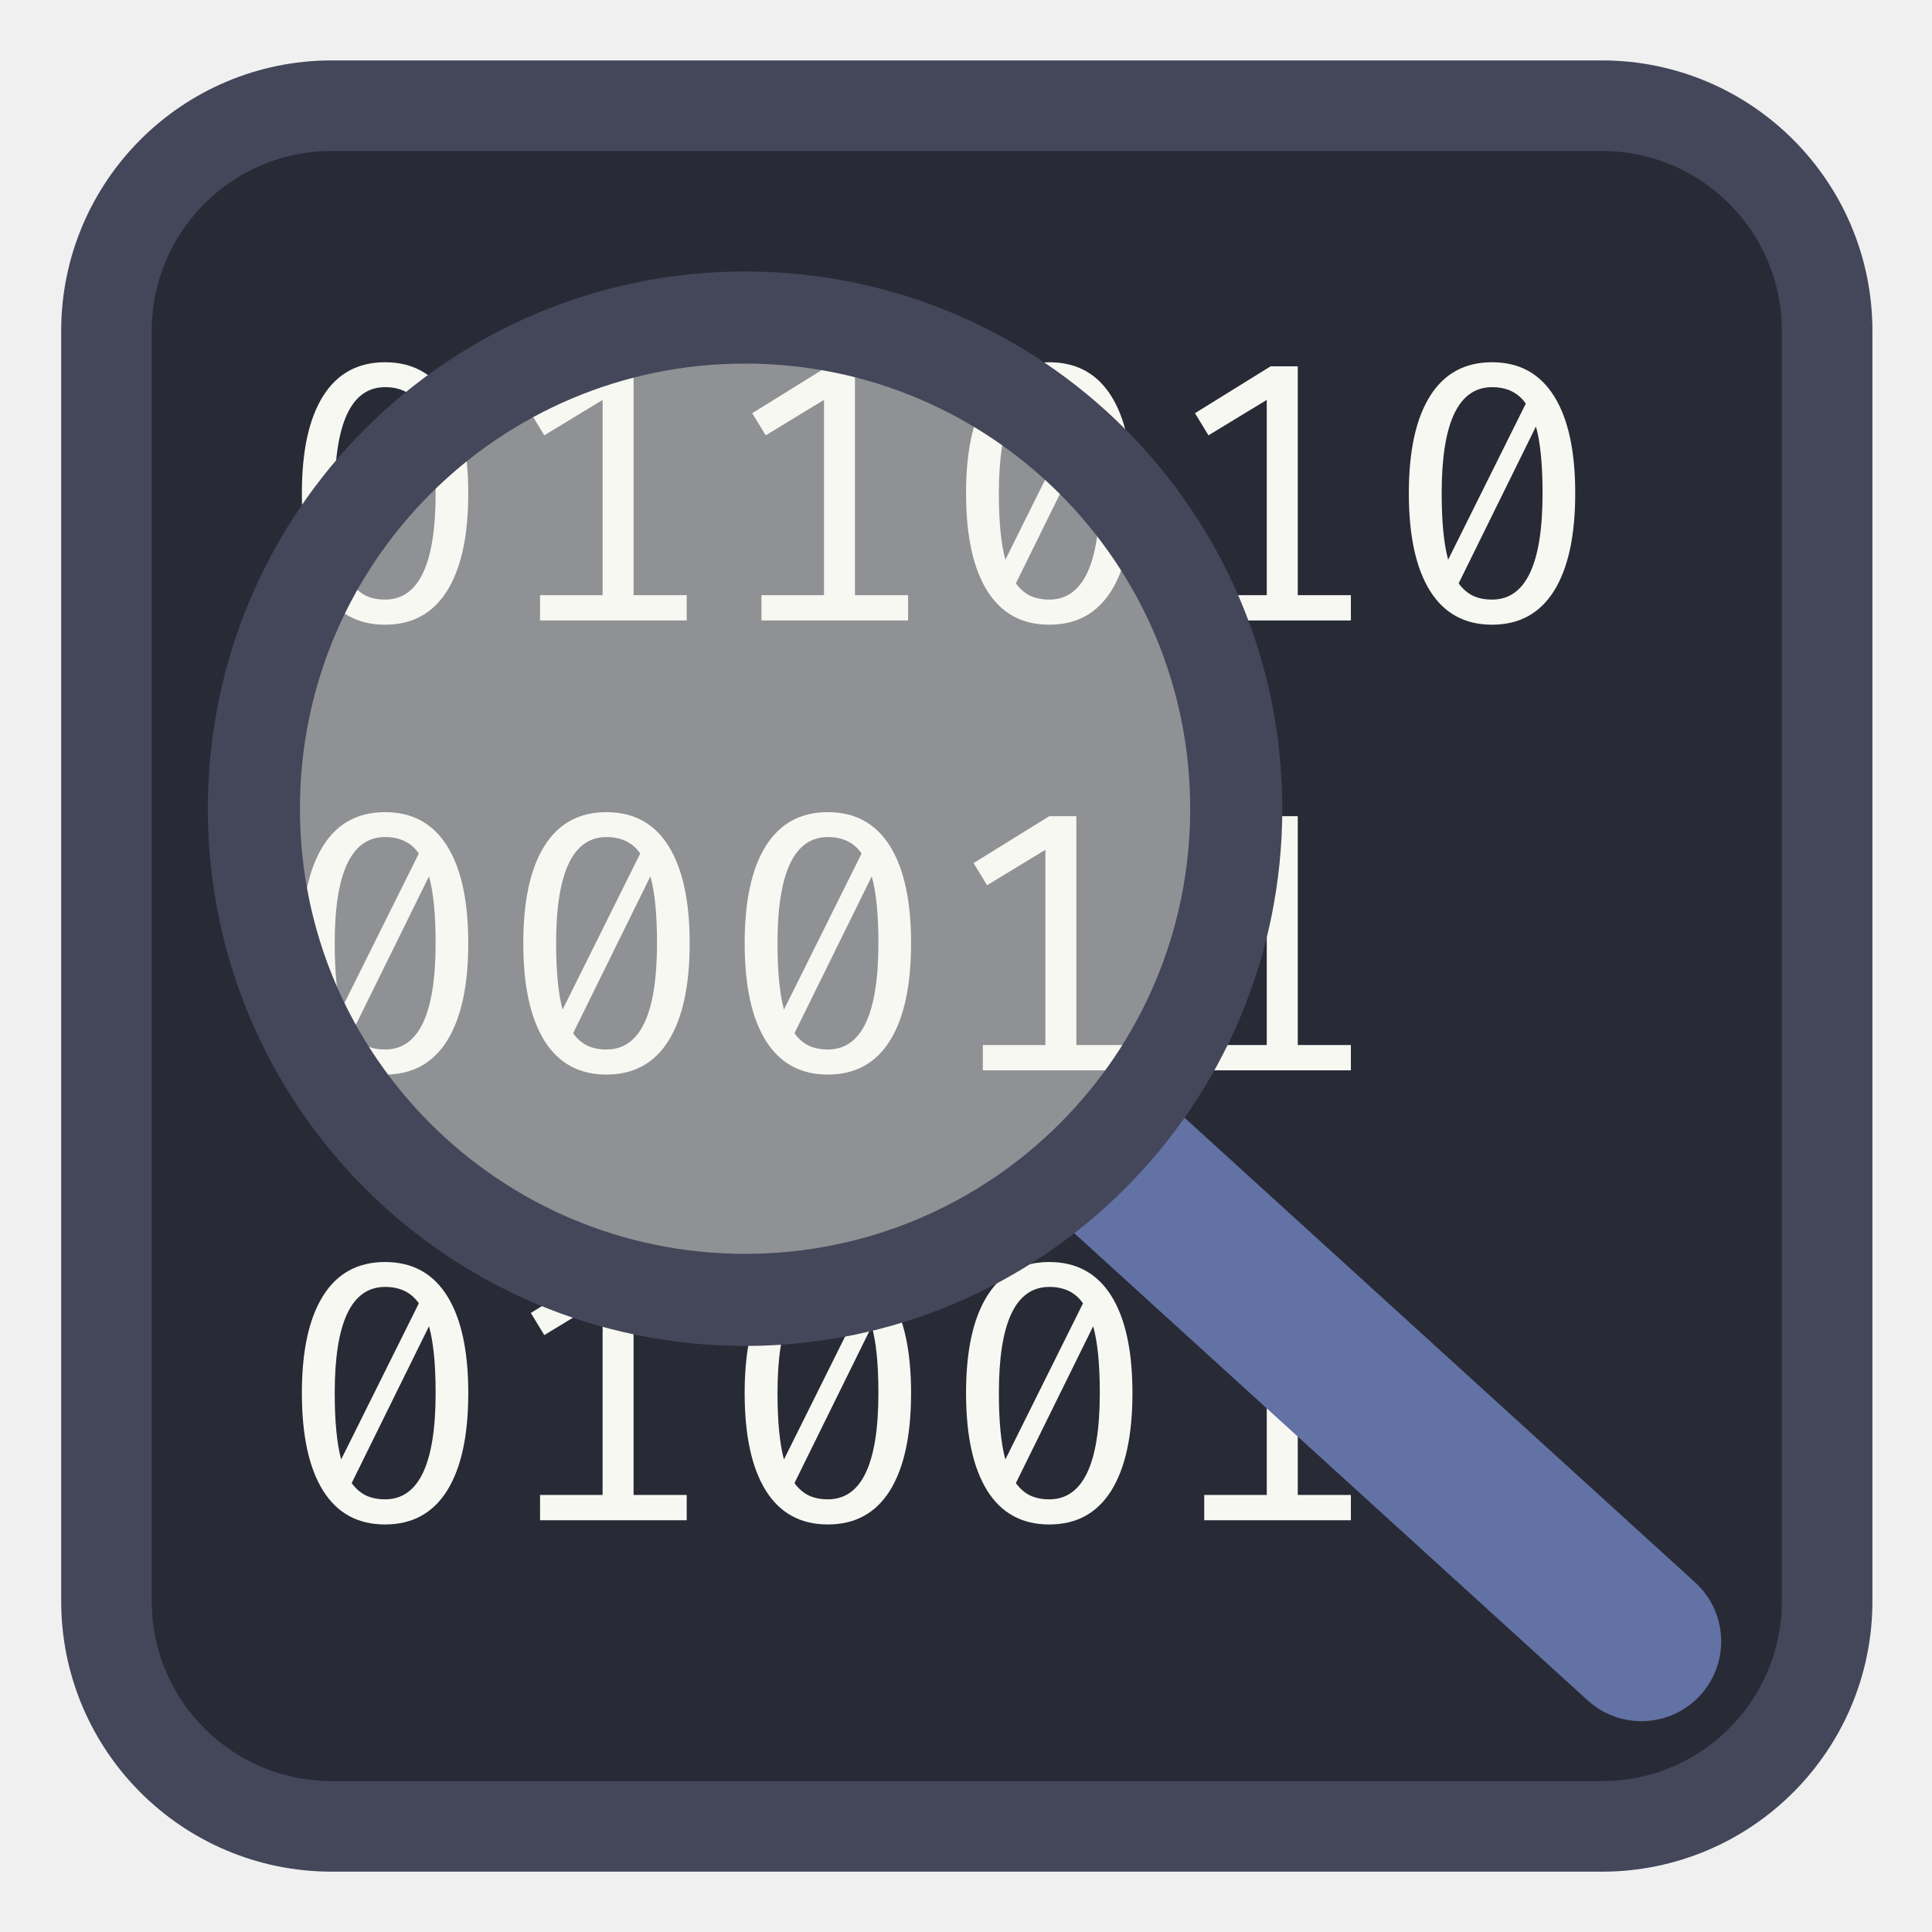
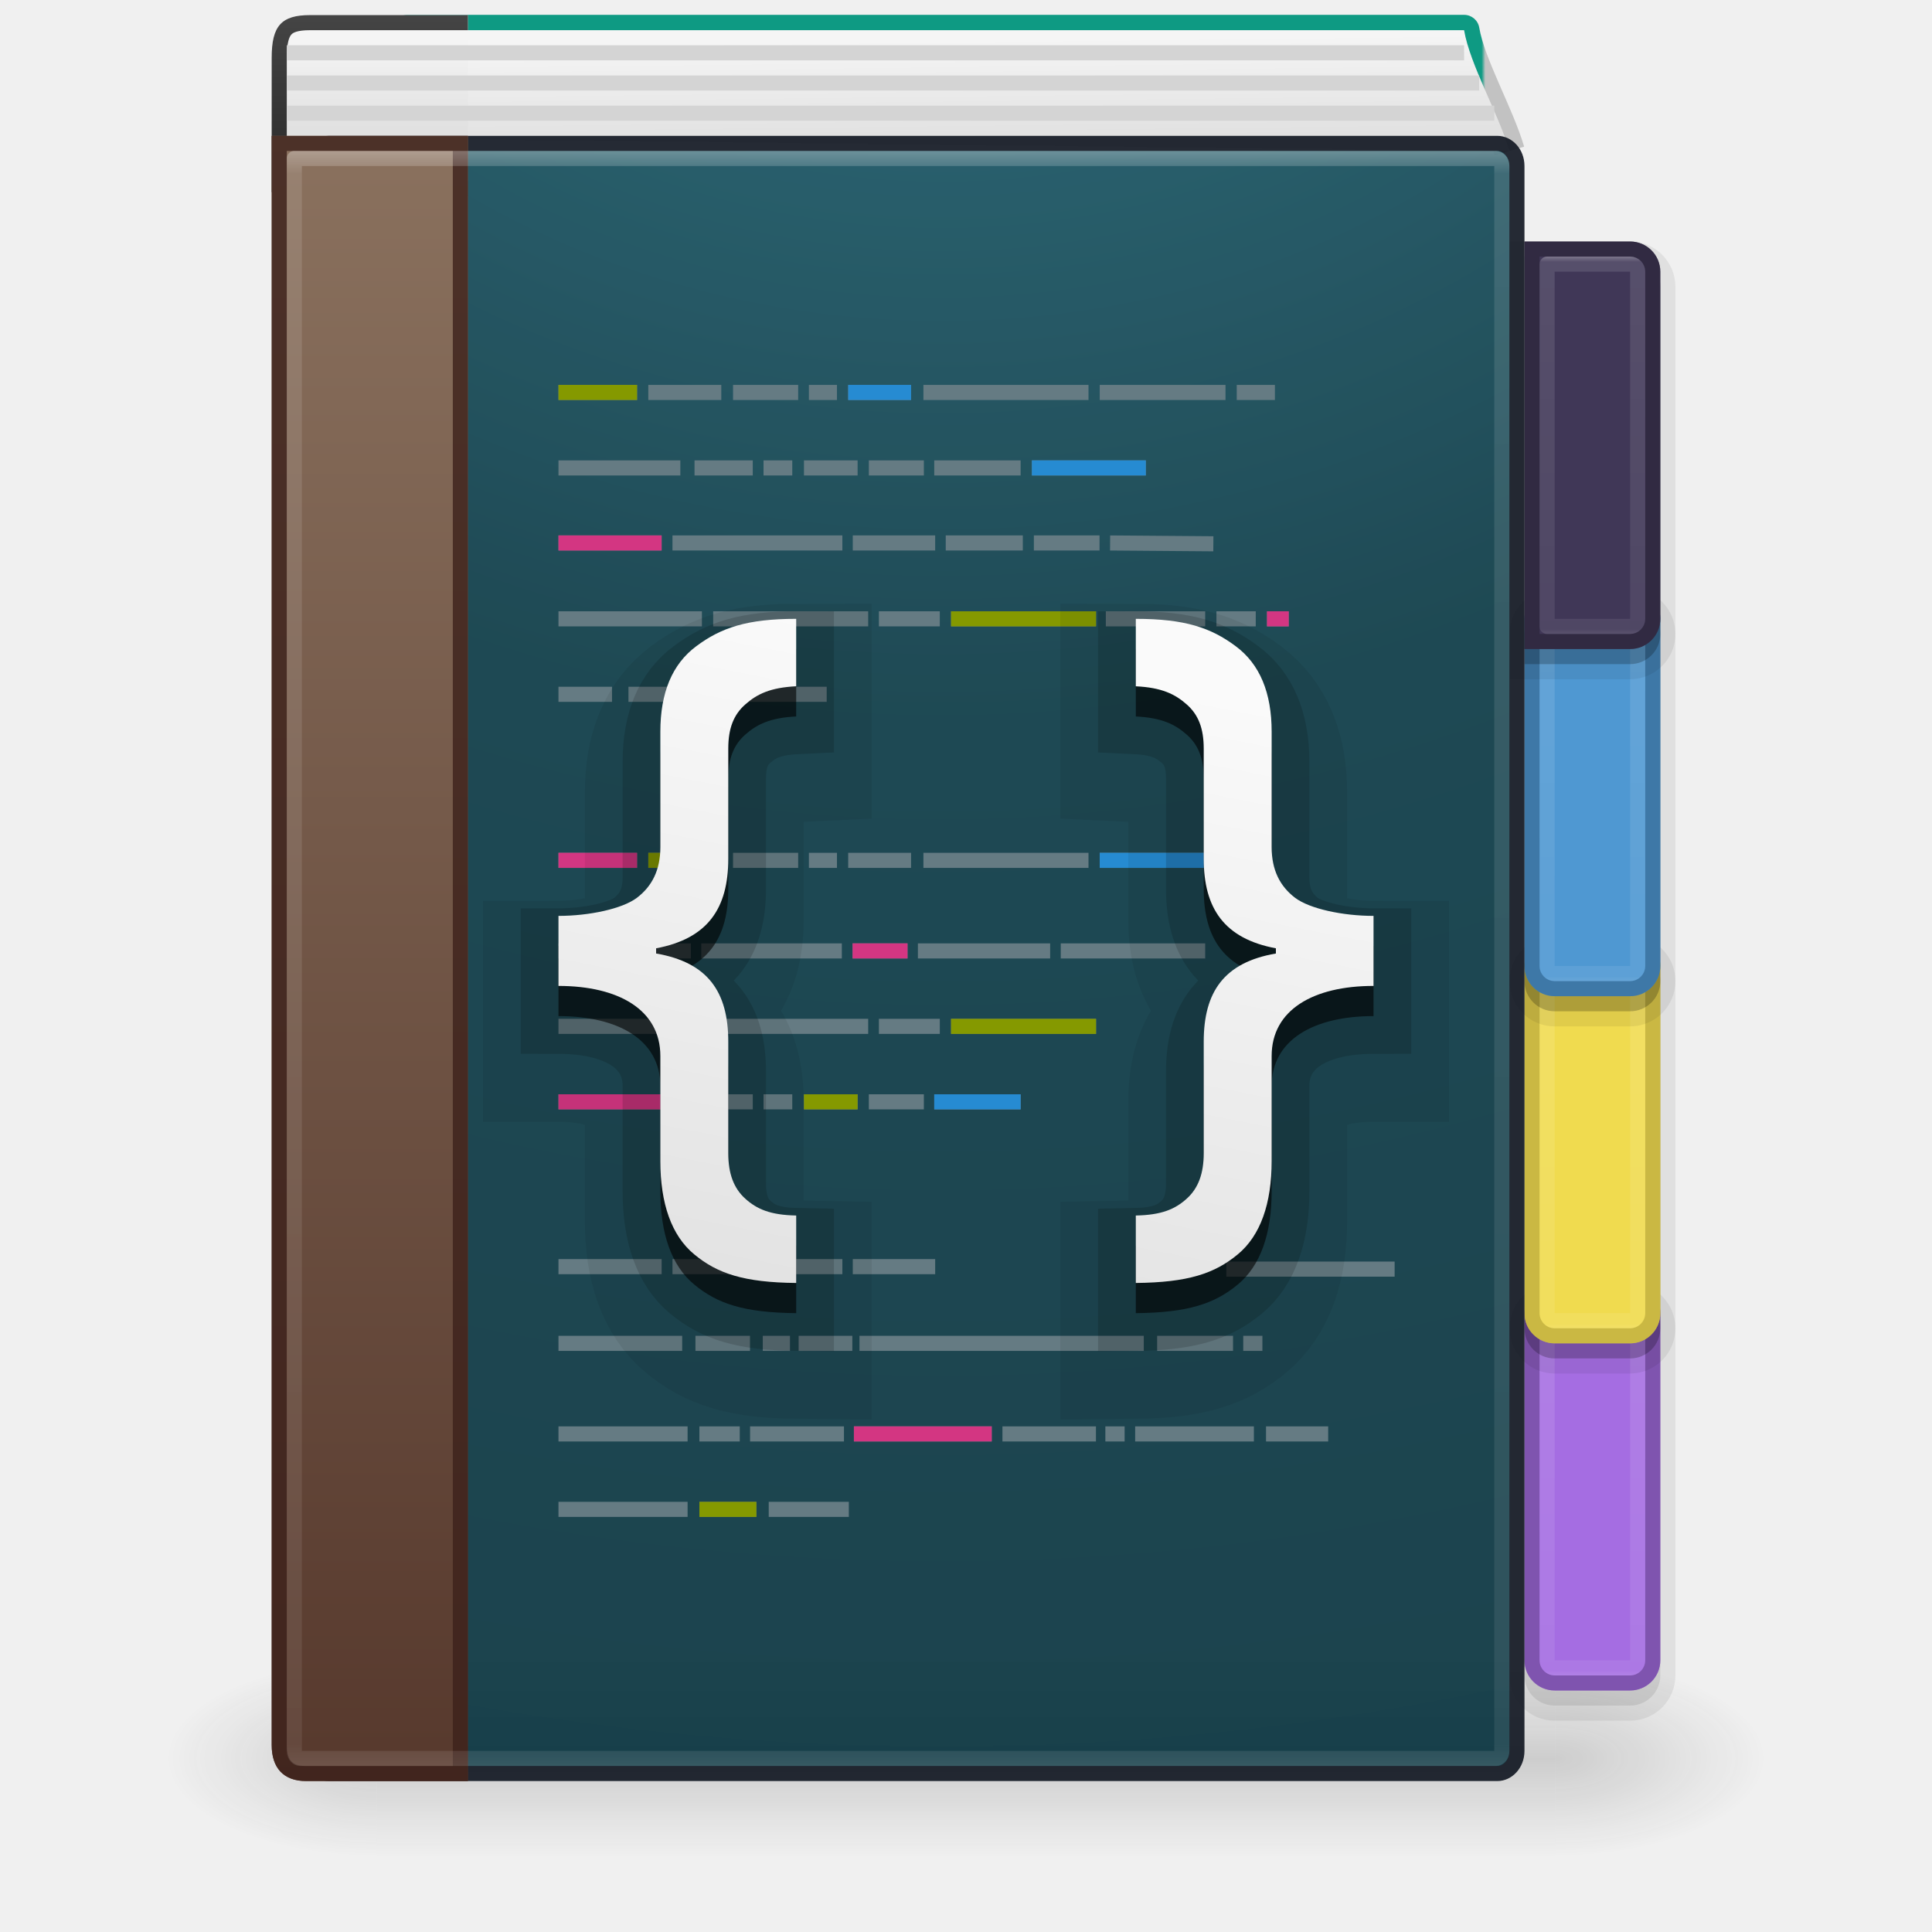
- <svg xmlns="http://www.w3.org/2000/svg" viewBox="0 0 128 128" version="1.1" id="svg126">
-   <defs id="defs108">
-     <linearGradient id="a">
-       <stop offset="0" stop-color="#5f5f5f" id="stop8" />
-       <stop offset=".262" stop-color="#4f4f4f" id="stop10" />
-       <stop offset=".705" stop-color="#3b3b3b" id="stop12" />
-       <stop offset="1" stop-color="#2b2b2b" id="stop14" />
+ <svg xmlns="http://www.w3.org/2000/svg" width="128" height="128" viewBox="0 0 128 128" fill="none">
+   <g opacity="0.4">
+     <path opacity="0.4" d="M117 110H103.053V123H117V110Z" fill="url(#paint0_radial)" />
+     <path opacity="0.4" d="M11 123H24.947V110H11V123Z" fill="url(#paint1_radial)" />
+     <path opacity="0.4" d="M103.053 110H24.947V123H103.053V110Z" fill="url(#paint2_linear)" />
+   </g>
+   <path d="M101 88C101 86.895 101.895 86 103 86H108C109.105 86 110 86.895 110 88V111C110 112.105 109.105 113 108 113H103C101.895 113 101 112.105 101 111V88Z" fill="black" fill-opacity="0.15" />
+   <path d="M108 85.5H103C101.619 85.5 100.5 86.619 100.5 88V111C100.5 112.381 101.619 113.5 103 113.5H108C109.381 113.5 110.5 112.381 110.5 111V88C110.5 86.619 109.381 85.5 108 85.5Z" stroke="black" stroke-opacity="0.07" />
+   <path d="M101 87C101 85.895 101.895 85 103 85H108C109.105 85 110 85.895 110 87V110C110 111.105 109.105 112 108 112H103C101.895 112 101 111.105 101 110V87Z" fill="#A56DE2" />
+   <path d="M103 85.5H108C108.828 85.5 109.5 86.172 109.5 87V110C109.5 110.828 108.828 111.5 108 111.5H103C102.172 111.5 101.5 110.828 101.5 110V87C101.5 86.172 102.172 85.5 103 85.5Z" stroke="#5B3C7C" stroke-opacity="0.5" />
+   <path opacity="0.5" d="M103 86.5H108C108.276 86.5 108.5 86.724 108.5 87V110C108.5 110.276 108.276 110.5 108 110.5H103C102.724 110.5 102.5 110.276 102.5 110V87C102.5 86.724 102.724 86.5 103 86.5Z" stroke="url(#paint3_linear)" stroke-linecap="round" stroke-linejoin="round" />
+   <path d="M101 65C101 63.895 101.895 63 103 63H108C109.105 63 110 63.895 110 65V88C110 89.105 109.105 90 108 90H103C101.895 90 101 89.105 101 88V65Z" fill="black" fill-opacity="0.15" />
+   <path d="M101 65C101 63.895 101.895 63 103 63H108C109.105 63 110 63.895 110 65V88C110 89.105 109.105 90 108 90H103C101.895 90 101 89.105 101 88V65Z" fill="black" fill-opacity="0.15" />
+   <path d="M108 62.5H103C101.619 62.5 100.5 63.619 100.5 65V88C100.5 89.381 101.619 90.5 103 90.5H108C109.381 90.5 110.5 89.381 110.5 88V65C110.5 63.619 109.381 62.5 108 62.5Z" stroke="black" stroke-opacity="0.07" />
+   <path d="M101 64C101 62.895 101.895 62 103 62H108C109.105 62 110 62.895 110 64V87C110 88.105 109.105 89 108 89H103C101.895 89 101 88.105 101 87V64Z" fill="#F0DB4F" />
+   <path d="M103 62.5H108C108.828 62.5 109.5 63.172 109.5 64V87C109.5 87.828 108.828 88.5 108 88.5H103C102.172 88.5 101.5 87.828 101.5 87V64C101.5 63.172 102.172 62.5 103 62.5Z" stroke="#A59738" stroke-opacity="0.5" />
+   <path opacity="0.5" d="M103 63.5H108C108.276 63.5 108.5 63.724 108.5 64V87C108.5 87.276 108.276 87.5 108 87.5H103C102.724 87.5 102.5 87.276 102.5 87V64C102.5 63.724 102.724 63.5 103 63.5Z" stroke="url(#paint4_linear)" stroke-linecap="round" stroke-linejoin="round" />
+   <path d="M101 42C101 40.895 101.895 40 103 40H108C109.105 40 110 40.895 110 42V65C110 66.105 109.105 67 108 67H103C101.895 67 101 66.105 101 65V42Z" fill="black" fill-opacity="0.15" />
+   <path d="M101 42C101 40.895 101.895 40 103 40H108C109.105 40 110 40.895 110 42V65C110 66.105 109.105 67 108 67H103C101.895 67 101 66.105 101 65V42Z" fill="black" fill-opacity="0.15" />
+   <path d="M108 39.5H103C101.619 39.5 100.5 40.619 100.5 42V65C100.5 66.381 101.619 67.5 103 67.5H108C109.381 67.5 110.5 66.381 110.5 65V42C110.5 40.619 109.381 39.5 108 39.5Z" stroke="black" stroke-opacity="0.07" />
+   <path d="M101 41C101 39.895 101.895 39 103 39H108C109.105 39 110 39.895 110 41V64C110 65.105 109.105 66 108 66H103C101.895 66 101 65.105 101 64V41Z" fill="#4F98D2" />
+   <path d="M103 39.5H108C108.828 39.5 109.5 40.172 109.5 41V64C109.5 64.828 108.828 65.5 108 65.5H103C102.172 65.5 101.5 64.828 101.5 64V41C101.5 40.172 102.172 39.5 103 39.5Z" stroke="#2E597C" stroke-opacity="0.5" />
+   <path opacity="0.5" d="M102.5 40.5H108.5V64C108.5 64.276 108.276 64.5 108 64.5H103C102.724 64.5 102.5 64.276 102.5 64V40.5Z" stroke="url(#paint5_linear)" stroke-linecap="round" stroke-linejoin="round" />
+   <path d="M101 17H108C109.105 17 110 17.895 110 19V42C110 43.105 109.105 44 108 44H101V17Z" fill="black" fill-opacity="0.15" />
+   <path d="M101 17H108C109.105 17 110 17.895 110 19V42C110 43.105 109.105 44 108 44H101V17Z" fill="black" fill-opacity="0.15" />
+   <path d="M101 16.5H100.5V17V44V44.5H101H108C109.381 44.5 110.5 43.381 110.5 42V19C110.5 17.619 109.381 16.5 108 16.5H101Z" stroke="black" stroke-opacity="0.07" />
+   <path d="M101 16H108C109.105 16 110 16.895 110 18V41C110 42.105 109.105 43 108 43H101V16Z" fill="#403757" />
+   <path d="M101.5 16.5H108C108.828 16.5 109.5 17.172 109.5 18V41C109.5 41.828 108.828 42.5 108 42.5H101.5V16.5Z" stroke="#231E2F" stroke-opacity="0.5" />
+   <path opacity="0.5" d="M102.5 17.5H108C108.276 17.5 108.5 17.724 108.5 18V41C108.5 41.276 108.276 41.5 108 41.5H102.5V17.5Z" stroke="url(#paint6_linear)" stroke-linecap="round" stroke-linejoin="round" />
+   <mask id="path-27-outside-1" maskUnits="userSpaceOnUse" x="25" y="0" width="76" height="11" fill="black">
+     <rect fill="white" x="25" width="76" height="11" />
+     <path d="M100 10C99.313 7.617 97.38 4.272 97 2H27L29.415 9.211" />
+   </mask>
+   <path d="M100 10C99.313 7.617 97.38 4.272 97 2H27L29.415 9.211" fill="url(#paint7_linear)" />
+   <path d="M97 2L98.004 1.832C97.922 1.342 97.497 0.983 97 0.983V2ZM27 2V0.983C26.673 0.983 26.365 1.14 26.174 1.406C25.983 1.671 25.931 2.013 26.035 2.323L27 2ZM100.978 9.718C100.61 8.445 99.916 6.93 99.318 5.553C98.691 4.112 98.169 2.823 98.004 1.832L95.996 2.168C96.211 3.449 96.845 4.969 97.452 6.364C98.086 7.824 98.702 9.172 99.022 10.282L100.978 9.718ZM97 0.983H27V3.017H97V0.983ZM26.035 2.323L28.451 9.534L30.38 8.888L27.965 1.677L26.035 2.323Z" fill="url(#paint8_linear)" mask="url(#path-27-outside-1)" />
+   <mask id="path-29-inside-2" fill="white">
+     <path d="M31 13H20.6C19.116 13 18 12.873 18 12.707V3.821C18 1.709 18.644 1 20.547 1H31" />
+   </mask>
+   <path d="M31 13H20.6C19.116 13 18 12.873 18 12.707V3.821C18 1.709 18.644 1 20.547 1H31" fill="url(#paint9_linear)" />
+   <path d="M31 14C31.552 14 32 13.552 32 13C32 12.448 31.552 12 31 12V14ZM31 2C31.552 2 32 1.552 32 1C32 0.448 31.552 5.96046e-08 31 5.96046e-08V2ZM31 12H20.6V14H31V12ZM20.6 12C19.881 12 19.271 11.969 18.856 11.922C18.641 11.898 18.516 11.873 18.463 11.859C18.429 11.849 18.476 11.858 18.552 11.902C18.59 11.924 18.682 11.982 18.774 12.09C18.873 12.206 19 12.417 19 12.707H17C17 13.319 17.487 13.596 17.55 13.633C17.693 13.716 17.838 13.761 17.932 13.787C18.135 13.843 18.381 13.881 18.631 13.909C19.145 13.967 19.835 14 20.6 14V12ZM19 12.707V3.821H17V12.707H19ZM19 3.821C19 2.807 19.169 2.436 19.302 2.289C19.407 2.172 19.674 2 20.547 2V5.96046e-08C19.517 5.96046e-08 18.51 0.182 17.818 0.948C17.153 1.684 17 2.724 17 3.821H19ZM20.547 2H31V5.96046e-08H20.547V2Z" fill="url(#paint10_linear)" mask="url(#path-29-inside-2)" />
+   <path opacity="0.9" d="M21.794 9.5H99.206C99.871 9.5 100.5 10.119 100.5 11V116C100.5 116.881 99.871 117.5 99.206 117.5H21.794C21.129 117.5 20.5 116.881 20.5 116V11C20.5 10.119 21.129 9.5 21.794 9.5Z" fill="url(#paint11_radial)" stroke="#0E141F" />
+   <path d="M31 9C31 9 31 84.793 31 118H20.271C18.787 118 18 117.125 18 115.62V9H31Z" fill="url(#paint12_linear)" />
+   <path d="M30.5 9.5V9.528V9.571V9.615V9.661V9.708V9.757V9.807V9.859V9.913V9.968V10.025V10.083V10.143V10.204V10.267V10.331V10.397V10.465V10.534V10.604V10.676V10.749V10.825V10.901V10.979V11.058V11.139V11.221V11.305V11.39V11.477V11.565V11.655V11.746V11.838V11.932V12.027V12.124V12.222V12.322V12.422V12.525V12.628V12.733V12.84V12.948V13.057V13.167V13.279V13.392V13.507V13.623V13.74V13.859V13.978V14.1V14.222V14.346V14.471V14.598V14.725V14.854V14.984V15.116V15.249V15.383V15.518V15.655V15.793V15.932V16.072V16.213V16.356V16.5V16.645V16.792V16.939V17.088V17.238V17.389V17.542V17.695V17.85V18.006V18.163V18.321V18.481V18.641V18.803V18.966V19.13V19.295V19.461V19.628V19.797V19.966V20.137V20.308V20.481V20.655V20.83V21.006V21.183V21.361V21.541V21.721V21.902V22.085V22.268V22.453V22.638V22.824V23.012V23.2V23.39V23.58V23.772V23.964V24.158V24.352V24.548V24.744V24.942V25.14V25.339V25.539V25.74V25.942V26.145V26.349V26.554V26.76V26.967V27.174V27.383V27.592V27.802V28.014V28.226V28.439V28.652V28.867V29.082V29.299V29.516V29.734V29.953V30.173V30.393V30.614V30.837V31.059V31.283V31.508V31.733V31.959V32.186V32.414V32.642V32.872V33.102V33.332V33.564V33.796V34.029V34.263V34.497V34.732V34.968V35.205V35.442V35.68V35.919V36.158V36.398V36.639V36.881V37.123V37.366V37.609V37.853V38.098V38.343V38.589V38.836V39.083V39.331V39.58V39.829V40.079V40.329V40.58V40.831V41.084V41.336V41.59V41.844V42.098V42.353V42.608V42.865V43.121V43.378V43.636V43.894V44.153V44.412V44.672V44.932V45.193V45.455V45.716V45.979V46.241V46.505V46.768V47.032V47.297V47.562V47.828V48.094V48.36V48.627V48.894V49.162V49.43V49.699V49.968V50.237V50.507V50.777V51.047V51.318V51.589V51.861V52.133V52.405V52.678V52.951V53.224V53.498V53.772V54.047V54.321V54.596V54.872V55.147V55.423V55.7V55.976V56.253V56.53V56.807V57.085V57.363V57.641V57.919V58.198V58.477V58.756V59.036V59.315V59.595V59.875V60.155V60.436V60.716V60.997V61.278V61.559V61.841V62.123V62.404V62.686V62.968V63.25V63.533V63.815V64.098V64.381V64.664V64.947V65.23V65.513V65.796V66.08V66.363V66.647V66.931V67.215V67.498V67.782V68.066V68.35V68.634V68.919V69.203V69.487V69.771V70.056V70.34V70.624V70.909V71.193V71.477V71.761V72.046V72.33V72.614V72.899V73.183V73.467V73.751V74.035V74.319V74.603V74.887V75.171V75.455V75.739V76.022V76.306V76.589V76.872V77.156V77.439V77.722V78.004V78.287V78.57V78.852V79.135V79.417V79.699V79.981V80.262V80.544V80.825V81.106V81.387V81.668V81.949V82.229V82.509V82.789V83.069V83.348V83.628V83.907V84.186V84.464V84.742V85.02V85.298V85.576V85.853V86.13V86.407V86.683V86.959V87.235V87.511V87.786V88.061V88.335V88.61V88.884V89.157V89.43V89.703V89.976V90.248V90.52V90.792V91.063V91.333V91.604V91.874V92.143V92.412V92.681V92.95V93.218V93.485V93.752V94.019V94.285V94.551V94.816V95.081V95.346V95.61V95.873V96.136V96.399V96.661V96.923V97.184V97.444V97.704V97.964V98.223V98.482V98.74V98.997V99.254V99.511V99.766V100.022V100.277V100.531V100.785V101.038V101.29V101.542V101.793V102.044V102.294V102.544V102.793V103.041V103.289V103.536V103.782V104.028V104.273V104.518V104.762V105.005V105.247V105.489V105.73V105.971V106.211V106.45V106.688V106.926V107.163V107.399V107.635V107.87V108.104V108.338V108.57V108.802V109.034V109.264V109.494V109.723V109.951V110.178V110.405V110.631V110.856V111.08V111.303V111.526V111.748V111.969V112.189V112.409V112.627V112.845V113.062V113.278V113.493V113.707V113.921V114.133V114.345V114.556V114.766V114.975V115.183V115.39V115.596V115.802V116.006V116.21V116.413V116.614V116.815V117.015V117.214V117.412V117.5H20.271C19.628 117.5 19.207 117.313 18.943 117.032C18.675 116.746 18.5 116.29 18.5 115.62V9.5H30.5Z" stroke="#3D211B" stroke-opacity="0.8" />
+   <path opacity="0.5" d="M19.5 10.5H99.11C99.272 10.5 99.5 10.668 99.5 11V116C99.5 116.332 99.272 116.5 99.11 116.5H19.89C19.728 116.5 19.5 116.332 19.5 116V11V10.5Z" stroke="url(#paint13_linear)" stroke-linecap="round" stroke-linejoin="round" />
+   <path d="M50.93 100H56.238M37 26H42.208H37ZM42.952 26H47.788H42.952ZM48.566 26H52.881H48.566ZM53.591 26H55.451H53.591ZM56.195 26H60.361H56.195ZM61.179 26H72.116H61.179ZM72.86 26H81.193H72.86ZM81.937 26H84.466H81.937ZM37 31H45.075H37ZM46.014 31H49.873H46.014ZM50.586 31H52.49H50.586ZM53.265 31H56.819H53.265ZM57.563 31H61.208H57.563ZM61.896 31H67.62H61.896ZM68.364 31H75.914H68.364ZM37 35.973H43.835H37ZM44.553 35.973H55.809H44.553ZM56.499 35.973H61.958H56.499ZM62.657 35.973H67.764H62.657ZM68.497 35.973H72.847H68.497ZM73.547 35.973L80.388 36.027L73.547 35.973ZM37 41H46.503H37ZM47.249 41H57.52H47.249ZM58.229 41H62.265H58.229ZM63.009 41H72.616H63.009ZM73.263 41H79.847H73.263ZM80.591 41H83.197H80.591ZM83.941 41H85.382H83.941ZM37 46H40.547H37ZM41.637 46H54.771H41.637ZM37 73H45.075H37ZM46.014 73H49.873H46.014ZM50.586 73H52.49H50.586ZM53.265 73H56.819H53.265ZM57.563 73H61.208H57.563ZM61.896 73H67.62H61.896ZM37 83.918H43.835H37ZM44.553 83.918H55.809H44.553ZM56.499 83.918H61.958H56.499ZM81.249 84.082H92.398H81.249ZM37 68H46.503H37ZM47.249 68H57.52H47.249ZM58.229 68H62.265H58.229ZM63.009 68H72.616H63.009ZM37 57H42.208H37ZM42.952 57H47.788H42.952ZM48.566 57H52.881H48.566ZM53.591 57H55.451H53.591ZM56.195 57H60.361H56.195ZM61.179 57H72.116H61.179ZM72.86 57H81.193H72.86ZM37 63H45.771H37ZM46.461 63H55.774H46.461ZM56.484 63H60.126H56.484ZM60.813 63H69.575H60.813ZM70.278 63H79.847H70.278ZM37 89H45.196H37ZM46.076 89H49.689H46.076ZM50.536 89H52.338H50.536ZM52.912 89H56.469H52.912ZM56.942 89H75.778H56.942ZM76.664 89H81.692H76.664ZM82.368 89H83.638H82.368ZM46.337 95H49.011H46.337ZM37 95H45.555H37ZM49.695 95H55.915H49.695ZM56.573 95H65.705H56.573ZM66.414 95H72.609H66.414ZM73.233 95H74.509H73.233ZM75.207 95H83.073H75.207ZM83.877 95H87.996H83.877ZM46.337 100H50.112H46.337ZM37 100H45.555H37Z" stroke="#657B83" />
+   <path d="M56.573 95H65.705M37 35.973H43.835H37ZM83.941 41H85.382H83.941ZM37 73H45.075H37ZM37 57H42.208H37ZM56.484 63H60.126H56.484Z" stroke="#D33682" />
+   <path d="M72.86 57H81.193M56.195 26H60.361H56.195ZM68.364 31H75.914H68.364ZM61.896 73H67.62H61.896Z" stroke="#268BD2" />
+   <path d="M46.337 100H50.112M37 26H42.208H37ZM63.009 41H72.616H63.009ZM53.265 73H56.819H53.265ZM63.009 68H72.616H63.009ZM42.952 57H47.788H42.952Z" stroke="#859900" />
+   <path d="M52.75 43C49.498 43 47.774 43.589 46.141 44.805C44.522 46.004 43.75 47.913 43.75 50.477V58.125C43.75 59.653 43.192 60.721 42.203 61.477C41.229 62.216 39.023 62.68 37 62.68V67.32C40.986 67.32 43.75 68.905 43.75 71.961V78.922C43.75 81.731 44.486 83.861 46 85.109C47.529 86.374 49.288 86.967 52.75 87V82.531C51.026 82.498 50.139 82.104 49.375 81.414C48.611 80.724 48.25 79.754 48.25 78.406V71.016C48.25 67.713 46.901 65.763 43.469 65.172V64.828C46.901 64.187 48.25 62.168 48.25 58.898V51.594C48.25 50.246 48.611 49.346 49.375 48.672C50.154 47.982 51.041 47.551 52.75 47.469V43ZM75.25 43V47.469C76.959 47.551 77.846 47.982 78.625 48.672C79.389 49.346 79.75 50.246 79.75 51.594V58.898C79.75 62.168 81.099 64.187 84.531 64.828V65.172C81.099 65.763 79.75 67.713 79.75 71.016V78.406C79.75 79.754 79.389 80.724 78.625 81.414C77.861 82.104 76.974 82.498 75.25 82.531V87C78.712 86.967 80.471 86.374 82 85.109C83.514 83.861 84.25 81.731 84.25 78.922V71.961C84.25 68.905 87.014 67.32 91 67.32V62.68C88.977 62.68 86.771 62.216 85.797 61.477C84.808 60.721 84.25 59.653 84.25 58.125V50.477C84.25 47.913 83.478 46.004 81.859 44.805C80.226 43.589 78.502 43 75.25 43Z" fill="black" fill-opacity="0.6" stroke="black" stroke-opacity="0.15" stroke-width="5" />
+   <path d="M52.75 45C49.498 45 47.774 45.589 46.141 46.805C44.522 48.004 43.75 49.913 43.75 52.477V60.125C43.75 61.653 43.192 62.721 42.203 63.477C41.229 64.216 39.023 64.68 37 64.68V69.32C40.986 69.32 43.75 70.905 43.75 73.961V80.922C43.75 83.731 44.486 85.861 46 87.109C47.529 88.374 49.288 88.967 52.75 89V84.531C51.026 84.498 50.139 84.104 49.375 83.414C48.611 82.724 48.25 81.754 48.25 80.406V73.016C48.25 69.713 46.901 67.763 43.469 67.172V66.828C46.901 66.187 48.25 64.168 48.25 60.898V53.594C48.25 52.246 48.611 51.346 49.375 50.672C50.154 49.982 51.041 49.551 52.75 49.469V45ZM75.25 45V49.469C76.959 49.551 77.846 49.982 78.625 50.672C79.389 51.346 79.75 52.246 79.75 53.594V60.898C79.75 64.168 81.099 66.187 84.531 66.828V67.172C81.099 67.763 79.75 69.713 79.75 73.016V80.406C79.75 81.754 79.389 82.724 78.625 83.414C77.861 84.104 76.974 84.498 75.25 84.531V89C78.712 88.967 80.471 88.374 82 87.109C83.514 85.861 84.25 83.731 84.25 80.922V73.961C84.25 70.905 87.014 69.32 91 69.32V64.68C88.977 64.68 86.771 64.216 85.797 63.477C84.808 62.721 84.25 61.653 84.25 60.125V52.477C84.25 49.913 83.478 48.004 81.859 46.805C80.226 45.589 78.502 45 75.25 45Z" stroke="black" stroke-opacity="0.07" stroke-width="10" />
+   <path d="M52.75 41C49.498 41 47.774 41.589 46.141 42.805C44.522 44.004 43.75 45.913 43.75 48.477V56.125C43.75 57.653 43.192 58.721 42.203 59.477C41.229 60.216 39.023 60.68 37 60.68V65.32C40.986 65.32 43.75 66.905 43.75 69.961V76.922C43.75 79.731 44.486 81.861 46 83.109C47.529 84.374 49.288 84.967 52.75 85V80.531C51.026 80.498 50.139 80.104 49.375 79.414C48.611 78.724 48.25 77.754 48.25 76.406V69.016C48.25 65.713 46.901 63.763 43.469 63.172V62.828C46.901 62.187 48.25 60.168 48.25 56.898V49.594C48.25 48.246 48.611 47.346 49.375 46.672C50.154 45.982 51.041 45.551 52.75 45.469V41ZM75.25 41V45.469C76.959 45.551 77.846 45.982 78.625 46.672C79.389 47.346 79.75 48.246 79.75 49.594V56.898C79.75 60.168 81.099 62.187 84.531 62.828V63.172C81.099 63.763 79.75 65.713 79.75 69.016V76.406C79.75 77.754 79.389 78.724 78.625 79.414C77.861 80.104 76.974 80.498 75.25 80.531V85C78.712 84.967 80.471 84.374 82 83.109C83.514 81.861 84.25 79.731 84.25 76.922V69.961C84.25 66.905 87.014 65.32 91 65.32V60.68C88.977 60.68 86.771 60.216 85.797 59.477C84.808 58.721 84.25 57.653 84.25 56.125V48.477C84.25 45.913 83.478 44.004 81.859 42.805C80.226 41.589 78.502 41 75.25 41Z" fill="url(#paint14_linear)" />
+   <line x1="19" y1="5.5" x2="98" y2="5.5" stroke="#D4D4D4" />
+   <line x1="19" y1="3.5" x2="97" y2="3.5" stroke="#D4D4D4" />
+   <line x1="19" y1="7.5" x2="99" y2="7.5" stroke="#D4D4D4" />
+   <defs>
+     <radialGradient id="paint0_radial" cx="0" cy="0" r="1" gradientUnits="userSpaceOnUse" gradientTransform="translate(103.033 116.5) scale(13.9738 6.5)">
+       <stop stop-color="#181818" />
+       <stop offset="1" stop-color="#181818" stop-opacity="0" />
+     </radialGradient>
+     <radialGradient id="paint1_radial" cx="0" cy="0" r="1" gradientUnits="userSpaceOnUse" gradientTransform="translate(24.9669 116.5) rotate(180) scale(13.9738 6.5)">
+       <stop stop-color="#181818" />
+       <stop offset="1" stop-color="#181818" stop-opacity="0" />
+     </radialGradient>
+     <linearGradient id="paint2_linear" x1="66.951" y1="123.051" x2="66.951" y2="109.999" gradientUnits="userSpaceOnUse">
+       <stop stop-color="#181818" stop-opacity="0" />
+       <stop offset="0.5" stop-color="#181818" />
+       <stop offset="1" stop-color="#181818" stop-opacity="0" />
    </linearGradient>
-     <linearGradient id="b">
-       <stop offset="0" stop-color="#272727" id="stop17" />
-       <stop offset="1" stop-color="#454545" id="stop19" />
+     <linearGradient id="paint3_linear" x1="105.5" y1="85.662" x2="105.5" y2="111.338" gradientUnits="userSpaceOnUse">
+       <stop stop-color="white" />
+       <stop offset="0.027" stop-color="white" stop-opacity="0.235" />
+       <stop offset="0.974" stop-color="white" stop-opacity="0.157" />
+       <stop offset="1" stop-color="white" stop-opacity="0.392" />
    </linearGradient>
-     <linearGradient id="c">
-       <stop offset="0" stop-color="#fff" id="stop22" />
-       <stop offset=".087" stop-color="#fff" stop-opacity=".235" id="stop24" />
-       <stop offset=".919" stop-color="#fff" stop-opacity=".157" id="stop26" />
-       <stop offset="1" stop-color="#fff" stop-opacity=".392" id="stop28" />
+     <linearGradient id="paint4_linear" x1="105.5" y1="62.662" x2="105.5" y2="88.338" gradientUnits="userSpaceOnUse">
+       <stop stop-color="white" />
+       <stop offset="0.027" stop-color="white" stop-opacity="0.235" />
+       <stop offset="0.974" stop-color="white" stop-opacity="0.157" />
+       <stop offset="1" stop-color="white" stop-opacity="0.392" />
    </linearGradient>
-     <linearGradient id="d">
-       <stop offset="0" stop-color="#5f5f5f" id="stop31" />
-       <stop offset=".262" stop-color="#4f4f4f" id="stop33" />
-       <stop offset=".705" stop-color="#3b3b3b" id="stop35" />
-       <stop offset="1" stop-color="#2b2b2b" id="stop37" />
+     <linearGradient id="paint5_linear" x1="105.5" y1="39.662" x2="105.5" y2="65.338" gradientUnits="userSpaceOnUse">
+       <stop stop-color="white" />
+       <stop offset="0.027" stop-color="white" stop-opacity="0.235" />
+       <stop offset="0.974" stop-color="white" stop-opacity="0.157" />
+       <stop offset="1" stop-color="white" stop-opacity="0.392" />
    </linearGradient>
-     <linearGradient id="e">
-       <stop offset="0" stop-color="#272727" id="stop40" />
-       <stop offset="1" stop-color="#454545" id="stop42" />
+     <linearGradient id="paint6_linear" x1="105.5" y1="16.662" x2="105.5" y2="42.338" gradientUnits="userSpaceOnUse">
+       <stop stop-color="white" />
+       <stop offset="0.027" stop-color="white" stop-opacity="0.235" />
+       <stop offset="0.974" stop-color="white" stop-opacity="0.157" />
+       <stop offset="1" stop-color="white" stop-opacity="0.392" />
    </linearGradient>
-     <linearGradient id="f">
-       <stop offset="0" stop-color="#ddcfbd" id="stop45" />
-       <stop offset="1" stop-color="#856f50" id="stop47" />
+     <linearGradient id="paint7_linear" x1="65.357" y1="2.635" x2="65.431" y2="9.138" gradientUnits="userSpaceOnUse">
+       <stop stop-color="#F5F5F5" />
+       <stop offset="1" stop-color="#E1E1E1" />
    </linearGradient>
-     <linearGradient id="g">
-       <stop offset="0" stop-color="#a79071" id="stop50" />
-       <stop offset="1" stop-color="#6f5d45" id="stop52" />
+     <linearGradient id="paint8_linear" x1="18.676" y1="0.791" x2="101.465" y2="0.791" gradientUnits="userSpaceOnUse">
+       <stop stop-color="#0E9A83" />
+       <stop offset="0.96" stop-color="#0E9A83" />
+       <stop offset="0.963" stop-color="#C2C2C2" />
+       <stop offset="1" stop-color="#C2C2C2" />
    </linearGradient>
-     <linearGradient id="h">
-       <stop offset="0" stop-color="#272727" id="stop55" />
-       <stop offset="1" stop-color="#454545" id="stop57" />
+     <linearGradient id="paint9_linear" x1="28.8" y1="2.5" x2="28.8" y2="8.5" gradientUnits="userSpaceOnUse">
+       <stop stop-color="#F5F5F5" />
+       <stop offset="1" stop-color="#E1E1E1" />
    </linearGradient>
-     <linearGradient id="i">
-       <stop offset="0" stop-color="#9b876c" id="stop60" />
-       <stop offset=".925" stop-color="#9b876c" id="stop62" />
-       <stop offset=".936" stop-color="#c2c2c2" id="stop64" />
-       <stop offset="1" stop-color="#c2c2c2" id="stop66" />
+     <linearGradient id="paint10_linear" x1="68.7" y1="13.154" x2="68.7" y2="0.815" gradientUnits="userSpaceOnUse">
+       <stop stop-color="#272727" />
+       <stop offset="1" stop-color="#454545" />
    </linearGradient>
-     <linearGradient id="l">
-       <stop offset="0" stop-color="#95a3ab" id="stop69" />
-       <stop offset=".262" stop-color="#667885" id="stop71" />
-       <stop offset=".705" stop-color="#485a6c" id="stop73" />
-       <stop offset="1" stop-color="#273445" id="stop75" />
+     <radialGradient id="paint11_radial" cx="0" cy="0" r="1" gradientUnits="userSpaceOnUse" gradientTransform="translate(62.4117 -28.9832) rotate(90) scale(296.119 339.87)">
+       <stop stop-color="#206A7C" />
+       <stop offset="0.262" stop-color="#073642" />
+       <stop offset="0.705" stop-color="#002B36" />
+       <stop offset="1" stop-color="#00161C" />
+     </radialGradient>
+     <linearGradient id="paint12_linear" x1="24.5" y1="9" x2="24.5" y2="118" gradientUnits="userSpaceOnUse">
+       <stop stop-color="#8A715E" />
+       <stop offset="1" stop-color="#57392D" />
    </linearGradient>
-     <linearGradient id="k">
-       <stop offset="0" stop-color="#fff" id="stop78" />
-       <stop offset=".063" stop-color="#fff" stop-opacity=".235" id="stop80" />
-       <stop offset=".951" stop-color="#fff" stop-opacity=".157" id="stop82" />
-       <stop offset="1" stop-color="#fff" stop-opacity=".392" id="stop84" />
+     <linearGradient id="paint13_linear" x1="59.5" y1="8.554" x2="59.5" y2="118.446" gradientUnits="userSpaceOnUse">
+       <stop stop-color="white" />
+       <stop offset="0.027" stop-color="white" stop-opacity="0.235" />
+       <stop offset="0.974" stop-color="white" stop-opacity="0.157" />
+       <stop offset="1" stop-color="white" stop-opacity="0.392" />
    </linearGradient>
-     <linearGradient id="m">
-       <stop offset="0" stop-color="#181818" id="stop87" />
-       <stop offset="1" stop-color="#181818" stop-opacity="0" id="stop89" />
-     </linearGradient>
-     <linearGradient id="n">
-       <stop offset="0" stop-color="#181818" stop-opacity="0" id="stop92" />
-       <stop offset=".5" stop-color="#181818" id="stop94" />
-       <stop offset="1" stop-color="#181818" stop-opacity="0" id="stop96" />
-     </linearGradient>
-     <linearGradient id="j">
-       <stop offset="0" stop-color="#206a7c" id="stop99" />
-       <stop offset=".262" stop-color="#073642" id="stop101" />
-       <stop offset=".705" stop-color="#002b36" id="stop103" />
-       <stop offset="1" stop-color="#00161c" id="stop105" />
+     <linearGradient id="paint14_linear" x1="55.562" y1="41" x2="41.676" y2="111.84" gradientUnits="userSpaceOnUse">
+       <stop stop-color="#FAFAFA" />
+       <stop offset="1" stop-color="#D4D4D4" />
    </linearGradient>
  </defs>
-   <g transform="matrix(0.96961,0,0,0.96961,3.394,3.394)" id="g124">
-     <rect width="117.573" height="117.573" x="3.774" y="3.722" ry="15.392" fill="#282a36" stroke="#44475a" stroke-width="6.293" stroke-linecap="round" stroke-linejoin="round" id="rect110" style="stroke-width:6.188;stroke-miterlimit:4;stroke-dasharray:none" />
-     <g aria-label="011010 00011 01001" style="line-height:1.25;-inkscape-font-specification:'Fira Code'" font-size="2.472px" font-family="'Fira Code'" fill="#f8f8f2" stroke-width="0.824" id="g114" transform="translate(0,4.12537)">
-       <path style="stroke-width:0.824" d="m 85.174,78.884 v 15.638 h 3.63 v 1.728 h -10.021 v -1.728 h 4.273 v -13.343 l -3.984,2.421 -0.92,-1.513 5.169,-3.203 z" id="path2332" />
-       <path id="path2330" style="stroke-width:0.799" d="m 69.516,79.611 c -1.8,0 -3.17,0.746 -4.107,2.238 -0.937,1.492 -1.406,3.639 -1.406,6.443 0,2.812 0.469,4.968 1.406,6.469 C 66.345,96.254 67.715,97 69.516,97 c 1.801,0 3.17,-0.746 4.107,-2.238 0.937,-1.5 1.404,-3.656 1.404,-6.469 0,-2.804 -0.467,-4.952 -1.404,-6.443 -0.937,-1.492 -2.307,-2.238 -4.107,-2.238 z m 0,1.65 c 0.986,0 1.731,0.362 2.236,1.088 l -5.146,10.346 c -0.285,-1.059 -0.428,-2.527 -0.428,-4.402 0,-4.688 1.114,-7.031 3.338,-7.031 z m 2.91,2.605 c 0.293,1.043 0.438,2.518 0.438,4.426 0,4.695 -1.115,7.043 -3.348,7.043 h -0.002 c -0.48,0 -0.904,-0.086 -1.271,-0.258 C 67.884,94.899 67.572,94.626 67.303,94.26 Z" transform="matrix(1.031343,0,0,1.031343,-3.500376,-3.500376)" />
-       <path id="path2324" style="stroke-width:0.799" d="m 54.848,79.611 c -1.801,0 -3.17,0.746 -4.107,2.238 -0.937,1.492 -1.406,3.639 -1.406,6.443 0,2.812 0.469,4.968 1.406,6.469 C 51.678,96.254 53.047,97 54.848,97 c 1.801,0 3.17,-0.746 4.107,-2.238 0.937,-1.5 1.406,-3.656 1.406,-6.469 0,-2.804 -0.469,-4.952 -1.406,-6.443 -0.937,-1.492 -2.307,-2.238 -4.107,-2.238 z m 0,1.65 c 0.986,0 1.731,0.362 2.236,1.088 L 51.938,92.695 c -0.284,-1.059 -0.426,-2.527 -0.426,-4.402 0,-4.688 1.112,-7.031 3.336,-7.031 z m 2.908,2.605 c 0.293,1.043 0.441,2.518 0.441,4.426 0,4.695 -1.117,7.043 -3.35,7.043 -0.481,0 -0.905,-0.086 -1.271,-0.258 C 53.217,94.899 52.904,94.626 52.635,94.26 Z" transform="matrix(1.031343,0,0,1.031343,-3.500376,-3.500376)" />
-       <path style="stroke-width:0.824" d="m 39.791,78.884 v 15.638 h 3.631 v 1.728 h -10.021 v -1.728 h 4.274 v -13.343 l -3.984,2.421 -0.92,-1.513 5.169,-3.203 z" id="path2318" />
-       <path id="path2316" style="stroke-width:0.799" d="m 25.512,79.611 c -1.8,0 -3.168,0.746 -4.105,2.238 C 20.469,83.341 20,85.489 20,88.293 c 0,2.812 0.469,4.968 1.406,6.469 C 22.343,96.254 23.711,97 25.512,97 c 1.801,0 3.17,-0.746 4.107,-2.238 0.937,-1.5 1.406,-3.656 1.406,-6.469 0,-2.804 -0.469,-4.952 -1.406,-6.443 -0.937,-1.492 -2.307,-2.238 -4.107,-2.238 z m 0,1.65 c 0.986,0 1.733,0.362 2.238,1.088 l -5.148,10.346 c -0.284,-1.059 -0.426,-2.527 -0.426,-4.402 0,-4.688 1.112,-7.031 3.336,-7.031 z m 2.91,2.605 c 0.293,1.043 0.439,2.518 0.439,4.426 0,4.695 -1.117,7.043 -3.35,7.043 -0.481,0 -0.905,-0.086 -1.271,-0.258 C 23.882,94.899 23.568,94.626 23.299,94.26 Z" transform="matrix(1.031343,0,0,1.031343,-3.500376,-3.500376)" />
-       <path style="stroke-width:0.824" d="m 85.174,48.144 v 15.638 h 3.63 v 1.728 h -10.021 v -1.728 h 4.273 V 50.44 l -3.984,2.421 -0.92,-1.514 5.169,-3.203 z" id="path2310" />
-       <path style="stroke-width:0.824" d="m 70.047,48.144 v 15.638 h 3.63 v 1.728 h -10.022 v -1.728 h 4.274 V 50.44 l -3.984,2.421 -0.92,-1.514 5.168,-3.203 z" id="path2308" />
-       <path id="path2306" style="stroke-width:0.799" d="m 54.848,49.807 c -1.801,0 -3.17,0.744 -4.107,2.236 -0.937,1.492 -1.406,3.641 -1.406,6.445 0,2.812 0.469,4.968 1.406,6.469 0.937,1.492 2.307,2.236 4.107,2.236 1.801,0 3.17,-0.745 4.107,-2.236 0.937,-1.5 1.406,-3.656 1.406,-6.469 0,-2.804 -0.469,-4.953 -1.406,-6.445 -0.937,-1.492 -2.307,-2.236 -4.107,-2.236 z m 0,1.65 c 0.986,0 1.731,0.362 2.236,1.088 L 51.938,62.891 c -0.284,-1.06 -0.426,-2.527 -0.426,-4.402 0,-4.687 1.112,-7.031 3.336,-7.031 z m 2.908,2.604 c 0.293,1.043 0.441,2.52 0.441,4.428 0,4.696 -1.117,7.043 -3.35,7.043 -0.481,0 -0.905,-0.084 -1.271,-0.256 -0.359,-0.179 -0.673,-0.453 -0.941,-0.82 z" transform="matrix(1.031343,0,0,1.031343,-3.500376,-3.500376)" />
-       <path id="path2300" style="stroke-width:0.799" d="m 40.18,49.807 c -1.801,0 -3.17,0.744 -4.107,2.236 -0.937,1.492 -1.404,3.641 -1.404,6.445 0,2.812 0.467,4.968 1.404,6.469 0.937,1.492 2.307,2.236 4.107,2.236 1.8,0 3.17,-0.745 4.107,-2.236 0.937,-1.5 1.406,-3.656 1.406,-6.469 0,-2.804 -0.469,-4.953 -1.406,-6.445 -0.937,-1.492 -2.307,-2.236 -4.107,-2.236 z m 0,1.65 c 0.986,0 1.733,0.362 2.238,1.088 l -5.146,10.346 c -0.285,-1.06 -0.428,-2.527 -0.428,-4.402 0,-4.687 1.111,-7.031 3.336,-7.031 z m 2.91,2.604 c 0.293,1.043 0.439,2.52 0.439,4.428 0,4.696 -1.117,7.043 -3.35,7.043 -0.481,0 -0.904,-0.084 -1.271,-0.256 -0.358,-0.179 -0.671,-0.453 -0.939,-0.82 z" transform="matrix(1.031343,0,0,1.031343,-3.500376,-3.500376)" />
-       <path id="path2294" style="stroke-width:0.799" d="m 25.512,49.807 c -1.8,0 -3.168,0.744 -4.105,2.236 C 20.469,53.535 20,55.684 20,58.488 c 0,2.812 0.469,4.968 1.406,6.469 0.937,1.492 2.305,2.236 4.105,2.236 1.801,0 3.17,-0.745 4.107,-2.236 0.937,-1.5 1.406,-3.656 1.406,-6.469 0,-2.804 -0.469,-4.953 -1.406,-6.445 -0.937,-1.492 -2.307,-2.236 -4.107,-2.236 z m 0,1.65 c 0.986,0 1.733,0.362 2.238,1.088 l -5.148,10.346 c -0.284,-1.06 -0.426,-2.527 -0.426,-4.402 0,-4.687 1.112,-7.031 3.336,-7.031 z m 2.91,2.604 c 0.293,1.043 0.439,2.52 0.439,4.428 0,4.696 -1.117,7.043 -3.35,7.043 -0.481,0 -0.905,-0.084 -1.271,-0.256 -0.358,-0.179 -0.672,-0.453 -0.941,-0.82 z" transform="matrix(1.031343,0,0,1.031343,-3.500376,-3.500376)" />
-       <path id="path2288" style="stroke-width:0.799" d="m 98.852,20 c -1.8,0 -3.17,0.746 -4.107,2.238 -0.937,1.492 -1.406,3.639 -1.406,6.443 0,2.813 0.469,4.968 1.406,6.469 0.937,1.491 2.307,2.238 4.107,2.238 1.801,0 3.168,-0.747 4.105,-2.238 0.937,-1.5 1.406,-3.656 1.406,-6.469 0,-2.805 -0.469,-4.952 -1.406,-6.443 C 102.02,20.746 100.652,20 98.852,20 Z m 0,1.65 c 0.986,0 1.731,0.364 2.236,1.09 l -5.146,10.344 c -0.285,-1.059 -0.428,-2.527 -0.428,-4.402 0,-4.688 1.114,-7.031 3.338,-7.031 z m 2.908,2.605 c 0.293,1.044 0.439,2.518 0.439,4.426 0,4.695 -1.115,7.043 -3.348,7.043 -0.481,0 -0.905,-0.084 -1.271,-0.256 -0.359,-0.179 -0.673,-0.452 -0.941,-0.818 z" transform="matrix(1.031343,0,0,1.031343,-3.500376,-3.500376)" />
-       <path style="stroke-width:0.824" d="m 85.174,17.404 v 15.638 h 3.63 v 1.729 h -10.021 v -1.729 h 4.273 V 19.699 l -3.984,2.421 -0.92,-1.513 5.169,-3.204 z" id="path2282" />
-       <path id="path2280" style="stroke-width:0.799" d="m 69.516,20 c -1.8,0 -3.17,0.746 -4.107,2.238 -0.937,1.492 -1.406,3.639 -1.406,6.443 0,2.813 0.469,4.968 1.406,6.469 0.937,1.491 2.307,2.238 4.107,2.238 1.801,0 3.17,-0.747 4.107,-2.238 0.937,-1.5 1.404,-3.656 1.404,-6.469 0,-2.805 -0.467,-4.952 -1.404,-6.443 C 72.686,20.746 71.317,20 69.516,20 Z m 0,1.65 c 0.986,0 1.731,0.364 2.236,1.09 l -5.146,10.344 c -0.285,-1.059 -0.428,-2.527 -0.428,-4.402 0,-4.688 1.114,-7.031 3.338,-7.031 z m 2.91,2.605 c 0.293,1.044 0.438,2.518 0.438,4.426 0,4.695 -1.115,7.043 -3.348,7.043 h -0.002 c -0.48,0 -0.904,-0.084 -1.271,-0.256 -0.358,-0.179 -0.671,-0.452 -0.939,-0.818 z" transform="matrix(1.031343,0,0,1.031343,-3.500376,-3.500376)" />
-       <path style="stroke-width:0.824" d="m 54.919,17.404 v 15.638 h 3.63 v 1.729 h -10.02 v -1.729 h 4.273 V 19.699 l -3.983,2.421 -0.92,-1.513 5.168,-3.203 z" id="path2274" />
-       <path style="stroke-width:0.824" d="m 39.791,17.404 v 15.638 h 3.631 v 1.729 h -10.021 v -1.729 h 4.274 V 19.699 l -3.984,2.421 -0.92,-1.513 5.169,-3.203 z" id="path2272" />
-       <path id="path2270" style="stroke-width:0.799" d="M 25.512,20 C 23.711,20 22.344,20.746 21.406,22.238 20.469,23.73 20,25.878 20,28.682 c 0,2.813 0.469,4.968 1.406,6.469 0.937,1.491 2.305,2.238 4.105,2.238 1.801,0 3.17,-0.747 4.107,-2.238 0.937,-1.5 1.406,-3.656 1.406,-6.469 0,-2.805 -0.469,-4.952 -1.406,-6.443 C 28.682,20.746 27.313,20 25.512,20 Z m 0,1.65 c 0.986,0 1.733,0.364 2.238,1.09 l -5.148,10.344 c -0.284,-1.059 -0.426,-2.527 -0.426,-4.402 0,-4.688 1.112,-7.031 3.336,-7.031 z m 2.91,2.605 c 0.293,1.044 0.439,2.518 0.439,4.426 0,4.695 -1.117,7.043 -3.35,7.043 -0.481,0 -0.905,-0.084 -1.271,-0.256 -0.358,-0.179 -0.672,-0.452 -0.941,-0.818 z" transform="matrix(1.031343,0,0,1.031343,-3.500376,-3.500376)" />
-     </g>
-     <path style="-inkscape-stroke:none" d="m 75.714,71.306 -7.342,8.063 36.61,33.316 a 5.454,5.454 0 0 0 7.703,-0.36 5.454,5.454 0 0 0 -0.36,-7.703 z" color="#000000" fill="#6272a4" id="path122" />
-     <g stroke-linecap="round" stroke-linejoin="round" id="g120">
-       <circle cx="47.409" cy="51.758" r="33.562" fill="#f8f8f2" fill-opacity="0.5" stroke="#44475a" stroke-width="6.293" id="circle116" />
-     </g>
-   </g>
</svg>
